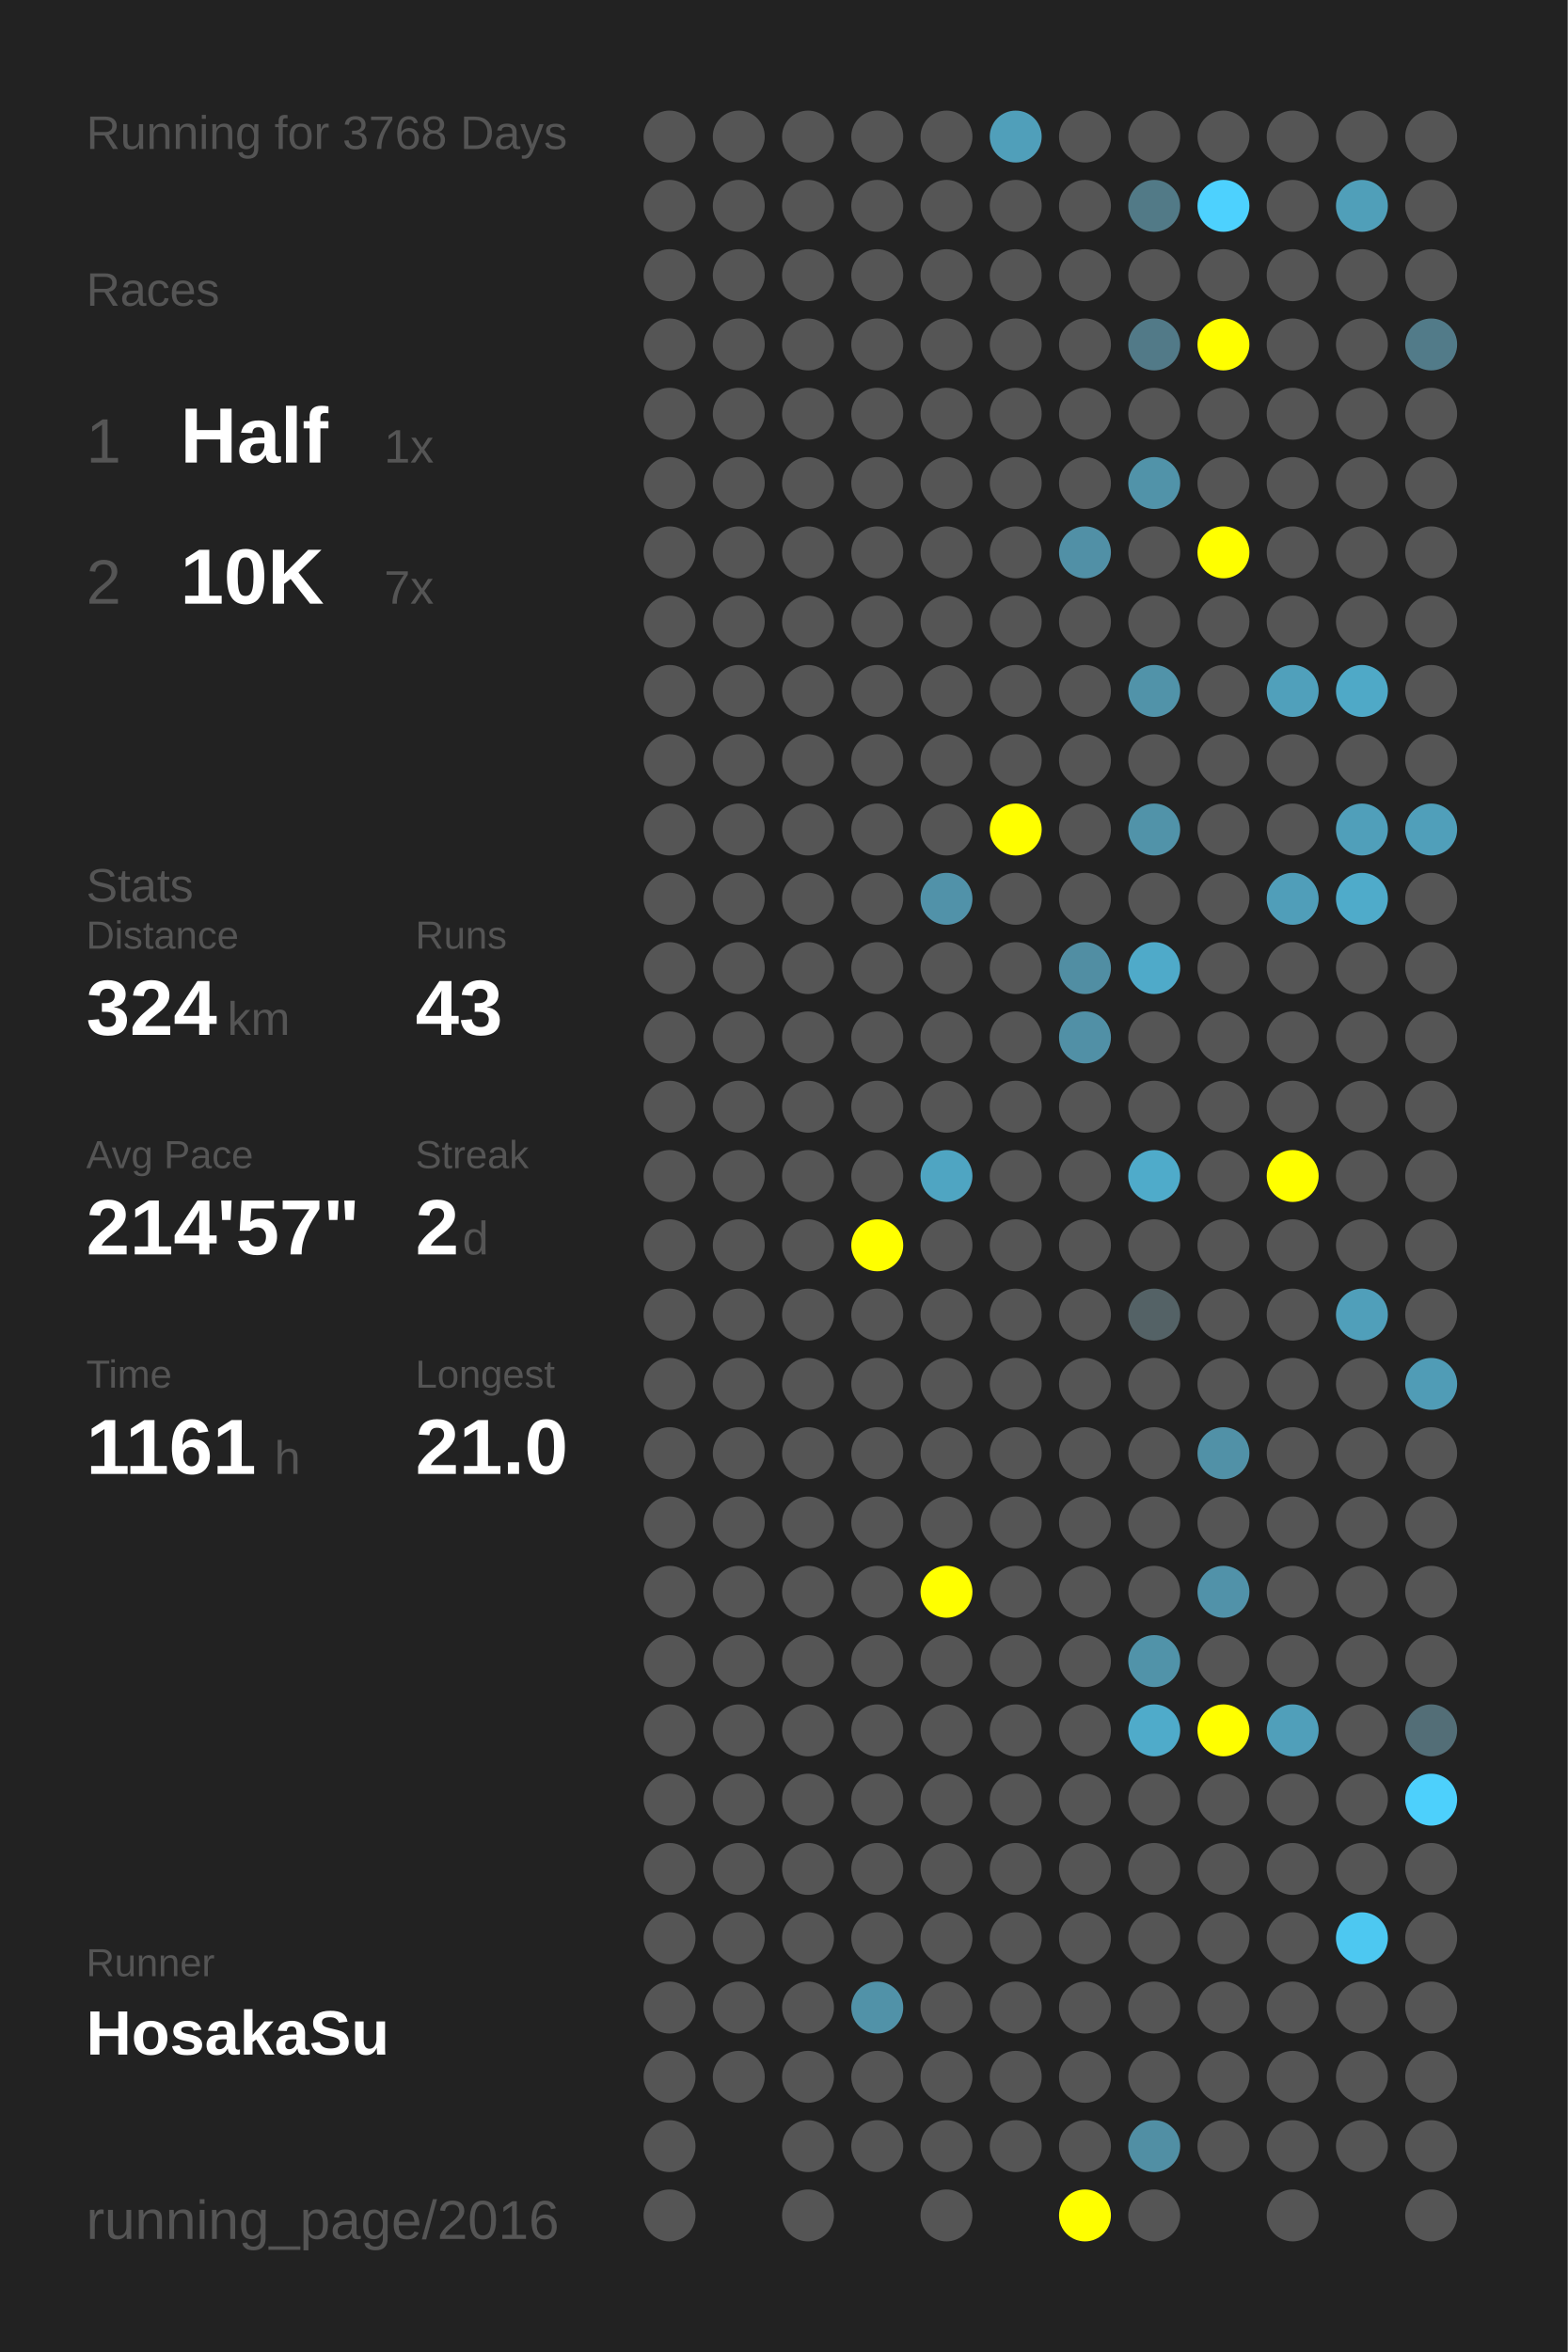
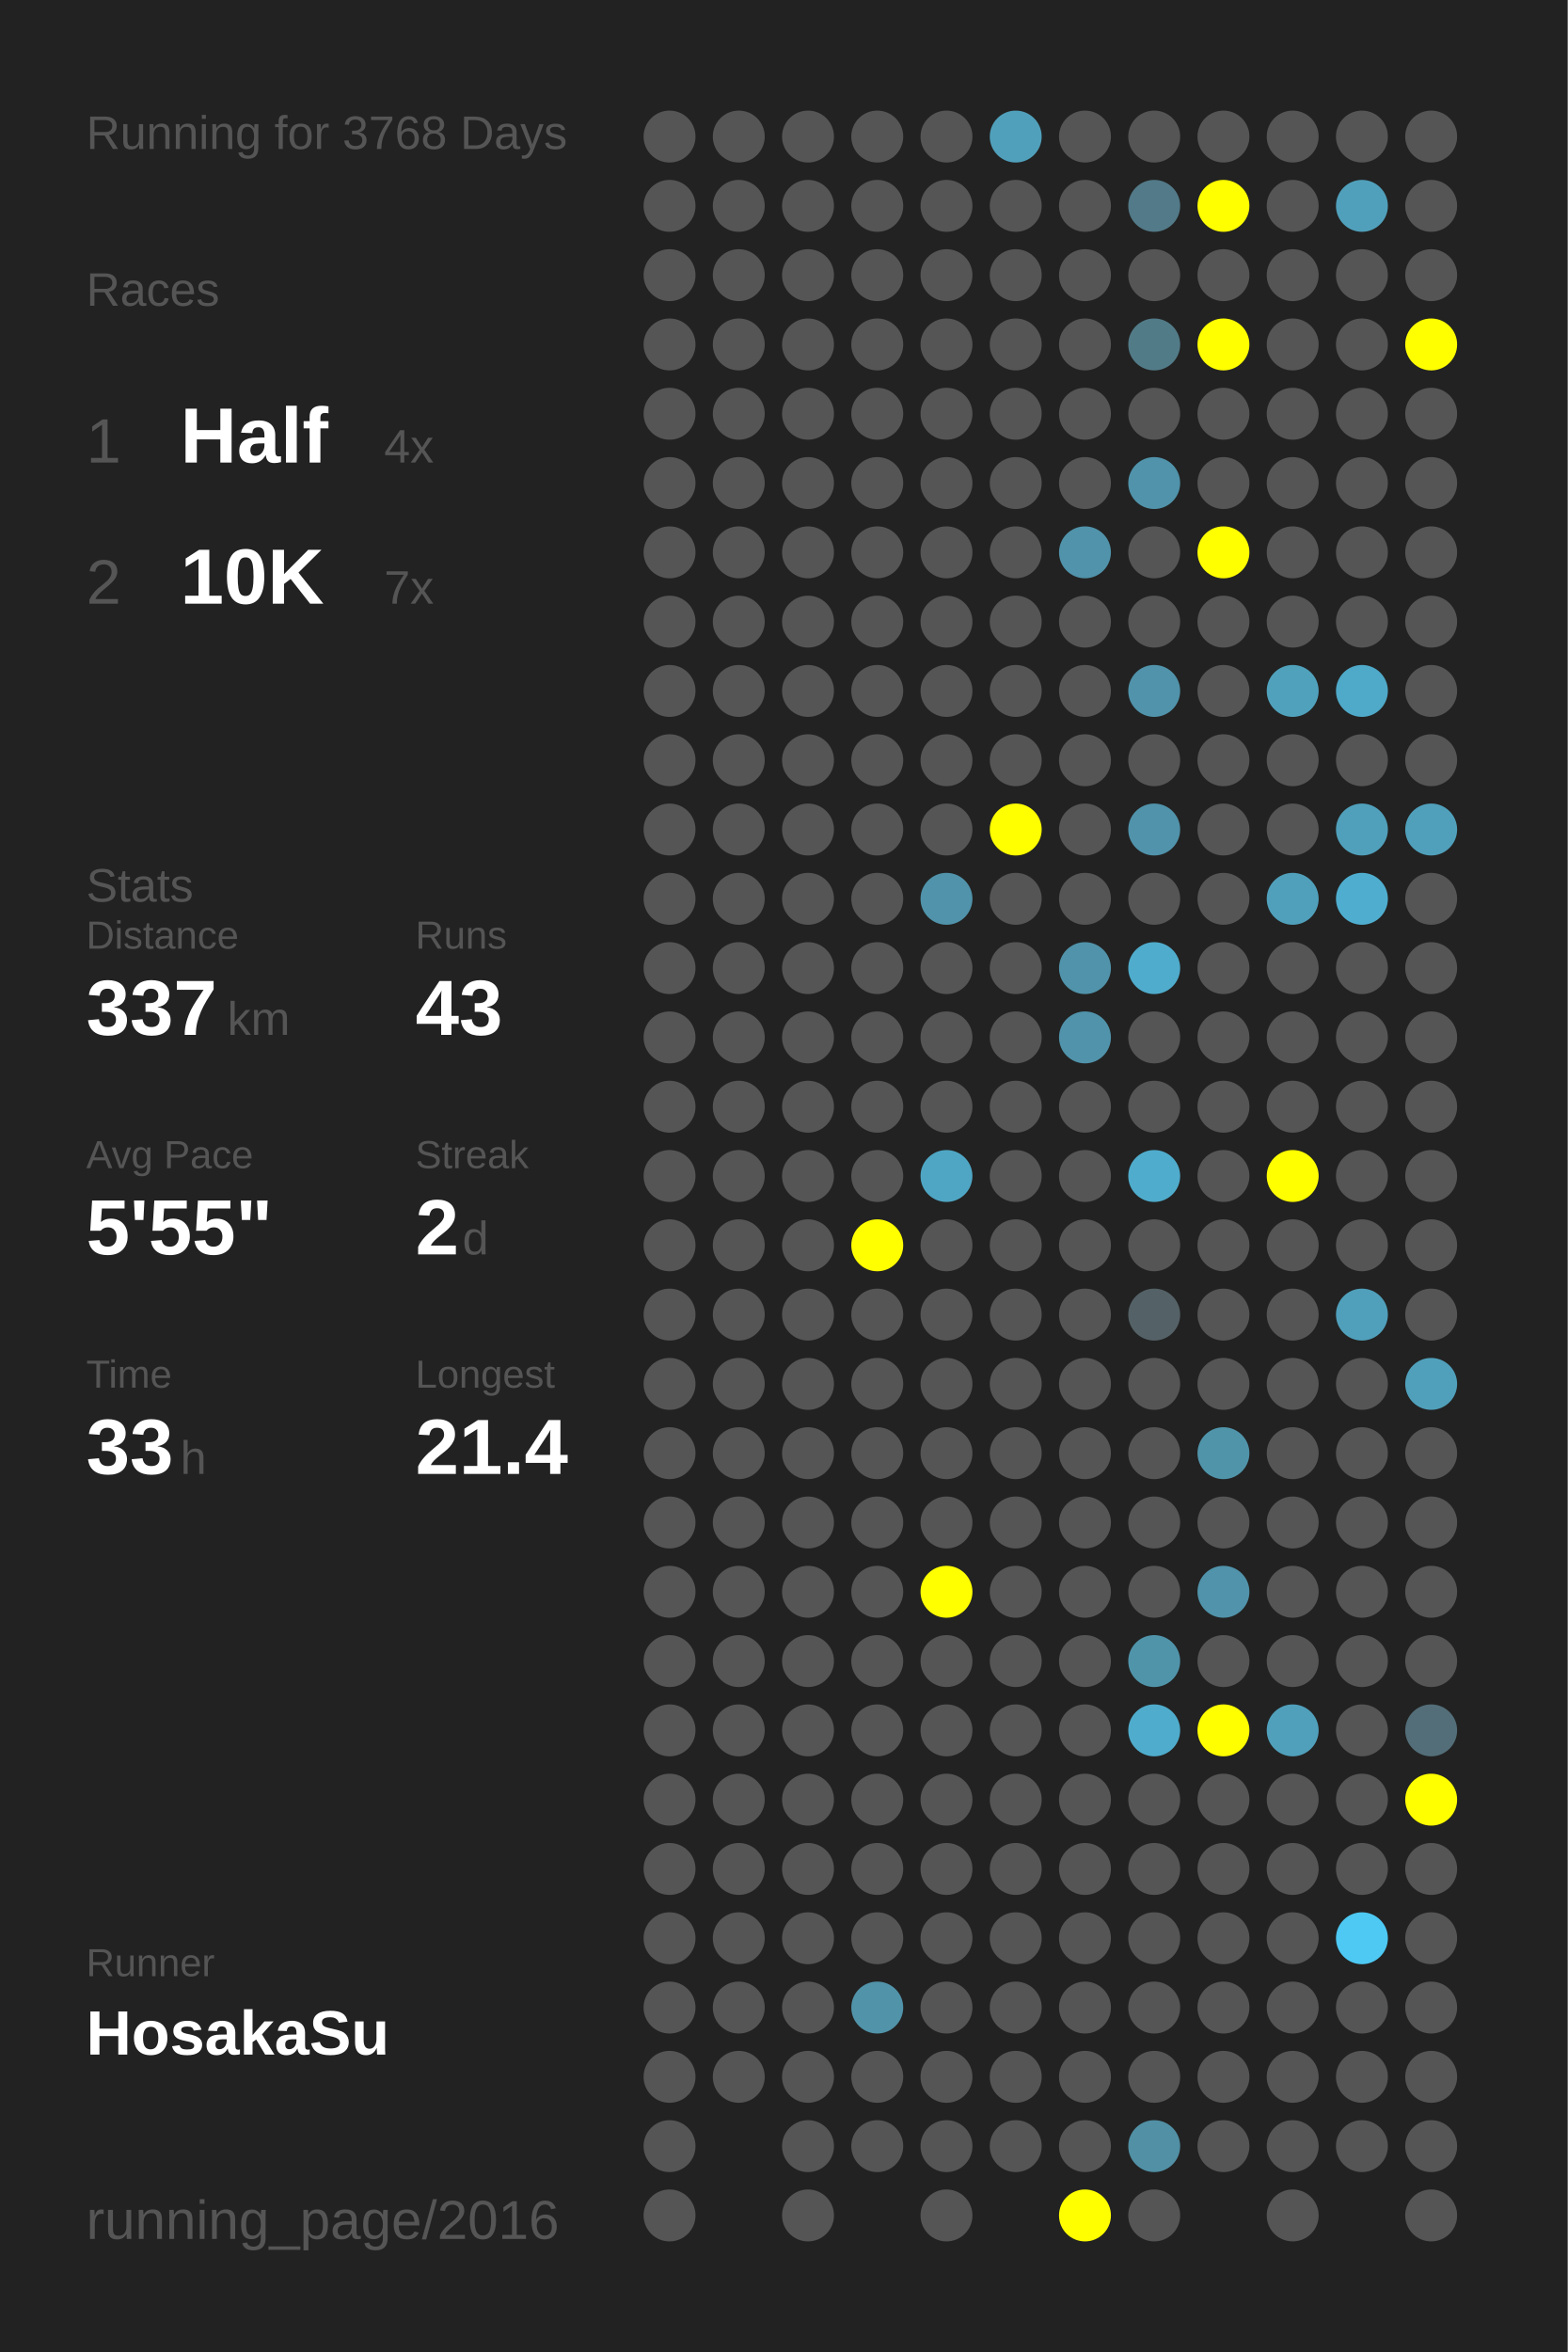
<svg xmlns="http://www.w3.org/2000/svg" baseProfile="full" height="300mm" version="1.1" viewBox="0,0,200,300" width="200mm">
  <defs />
  <rect fill="#222222" height="300" width="200" x="0" y="0" />
  <text fill="#555555" style="font-size:6px; font-family:Arial;" x="11" y="19">Running for 3768 Days</text>
  <text fill="#555555" style="font-size:6px; font-family:Arial;" x="11" y="39">Races</text>
  <text fill="#555555" style="font-size:8px; font-family:Arial;" x="11" y="59">1</text>
  <text fill="#FFFFFF" style="font-size:10px; font-family:Arial; font-weight:bold;" x="23" y="59">Half</text>
-   <text fill="#555555" style="font-size:6px; font-family:Arial;" x="49" y="59">1x</text>
+   <text fill="#555555" style="font-size:6px; font-family:Arial;" x="49" y="59">4x</text>
  <text fill="#555555" style="font-size:8px; font-family:Arial;" x="11" y="77">2</text>
  <text fill="#FFFFFF" style="font-size:10px; font-family:Arial; font-weight:bold;" x="23" y="77">10K</text>
  <text fill="#555555" style="font-size:6px; font-family:Arial;" x="49" y="77">7x</text>
  <text fill="#555555" style="font-size:6px; font-family:Arial;" x="11" y="115">Stats</text>
  <text fill="#555555" style="font-size:5px; font-family:Arial;" x="11" y="121">Distance</text>
-   <text fill="#FFFFFF" style="font-size:10px; font-family:Arial; font-weight:bold;" x="11" y="132">324</text>
+   <text fill="#FFFFFF" style="font-size:10px; font-family:Arial; font-weight:bold;" x="11" y="132">337</text>
  <text fill="#555555" style="font-size:6px; font-family:Arial;" x="29" y="132">km</text>
  <text fill="#555555" style="font-size:5px; font-family:Arial;" x="53" y="121">Runs</text>
  <text fill="#FFFFFF" style="font-size:10px; font-family:Arial; font-weight:bold;" x="53" y="132">43</text>
  <text fill="#555555" style="font-size:5px; font-family:Arial;" x="11" y="149">Avg Pace</text>
-   <text fill="#FFFFFF" style="font-size:10px; font-family:Arial; font-weight:bold;" x="11" y="160">214'57"</text>
+   <text fill="#FFFFFF" style="font-size:10px; font-family:Arial; font-weight:bold;" x="11" y="160">5'55"</text>
  <text fill="#555555" style="font-size:5px; font-family:Arial;" x="53" y="149">Streak</text>
  <text fill="#FFFFFF" style="font-size:10px; font-family:Arial; font-weight:bold;" x="53" y="160">2</text>
  <text fill="#555555" style="font-size:6px; font-family:Arial;" x="59" y="160">d</text>
  <text fill="#555555" style="font-size:5px; font-family:Arial;" x="11" y="177">Time</text>
-   <text fill="#FFFFFF" style="font-size:10px; font-family:Arial; font-weight:bold;" x="11" y="188">1161</text>
-   <text fill="#555555" style="font-size:6px; font-family:Arial;" x="35" y="188">h</text>
+   <text fill="#FFFFFF" style="font-size:10px; font-family:Arial; font-weight:bold;" x="11" y="188">33</text>
+   <text fill="#555555" style="font-size:6px; font-family:Arial;" x="23" y="188">h</text>
  <text fill="#555555" style="font-size:5px; font-family:Arial;" x="53" y="177">Longest</text>
-   <text fill="#FFFFFF" style="font-size:10px; font-family:Arial; font-weight:bold;" x="53" y="188">21.0</text>
+   <text fill="#FFFFFF" style="font-size:10px; font-family:Arial; font-weight:bold;" x="53" y="188">21.4</text>
  <text fill="#555555" style="font-size:5px; font-family:Arial;" x="11" y="252.065">Runner</text>
  <text fill="#FFFFFF" style="font-size:8px; font-family:Arial; font-weight:bold;" x="11" y="262.065">HosakaSu</text>
  <text fill="#555555" style="font-size:7px; font-family:Arial;" x="11" y="285.581">running_page/2016</text>
  <circle cx="85.417" cy="17.419" fill="#555555" r="3.312" />
  <circle cx="85.417" cy="26.258" fill="#555555" r="3.312" />
  <circle cx="85.417" cy="35.097" fill="#555555" r="3.312" />
  <circle cx="85.417" cy="43.935" fill="#555555" r="3.312" />
  <circle cx="85.417" cy="52.774" fill="#555555" r="3.312" />
  <circle cx="85.417" cy="61.613" fill="#555555" r="3.312" />
  <circle cx="85.417" cy="70.452" fill="#555555" r="3.312" />
  <circle cx="85.417" cy="79.29" fill="#555555" r="3.312" />
  <circle cx="85.417" cy="88.129" fill="#555555" r="3.312" />
  <circle cx="85.417" cy="96.968" fill="#555555" r="3.312" />
  <circle cx="85.417" cy="105.806" fill="#555555" r="3.312" />
  <circle cx="85.417" cy="114.645" fill="#555555" r="3.312" />
  <circle cx="85.417" cy="123.484" fill="#555555" r="3.312" />
  <circle cx="85.417" cy="132.323" fill="#555555" r="3.312" />
  <circle cx="85.417" cy="141.161" fill="#555555" r="3.312" />
  <circle cx="85.417" cy="150" fill="#555555" r="3.312" />
  <circle cx="85.417" cy="158.839" fill="#555555" r="3.312" />
  <circle cx="85.417" cy="167.677" fill="#555555" r="3.312" />
  <circle cx="85.417" cy="176.516" fill="#555555" r="3.312" />
  <circle cx="85.417" cy="185.355" fill="#555555" r="3.312" />
  <circle cx="85.417" cy="194.194" fill="#555555" r="3.312" />
  <circle cx="85.417" cy="203.032" fill="#555555" r="3.312" />
  <circle cx="85.417" cy="211.871" fill="#555555" r="3.312" />
  <circle cx="85.417" cy="220.71" fill="#555555" r="3.312" />
  <circle cx="85.417" cy="229.548" fill="#555555" r="3.312" />
  <circle cx="85.417" cy="238.387" fill="#555555" r="3.312" />
  <circle cx="85.417" cy="247.226" fill="#555555" r="3.312" />
  <circle cx="85.417" cy="256.065" fill="#555555" r="3.312" />
  <circle cx="85.417" cy="264.903" fill="#555555" r="3.312" />
  <circle cx="85.417" cy="273.742" fill="#555555" r="3.312" />
  <circle cx="85.417" cy="282.581" fill="#555555" r="3.312" />
  <circle cx="94.25" cy="17.419" fill="#555555" r="3.312" />
  <circle cx="94.25" cy="26.258" fill="#555555" r="3.312" />
  <circle cx="94.25" cy="35.097" fill="#555555" r="3.312" />
  <circle cx="94.25" cy="43.935" fill="#555555" r="3.312" />
  <circle cx="94.25" cy="52.774" fill="#555555" r="3.312" />
  <circle cx="94.25" cy="61.613" fill="#555555" r="3.312" />
  <circle cx="94.25" cy="70.452" fill="#555555" r="3.312" />
  <circle cx="94.25" cy="79.29" fill="#555555" r="3.312" />
  <circle cx="94.25" cy="88.129" fill="#555555" r="3.312" />
  <circle cx="94.25" cy="96.968" fill="#555555" r="3.312" />
  <circle cx="94.25" cy="105.806" fill="#555555" r="3.312" />
  <circle cx="94.25" cy="114.645" fill="#555555" r="3.312" />
  <circle cx="94.25" cy="123.484" fill="#555555" r="3.312" />
  <circle cx="94.25" cy="132.323" fill="#555555" r="3.312" />
  <circle cx="94.25" cy="141.161" fill="#555555" r="3.312" />
  <circle cx="94.25" cy="150" fill="#555555" r="3.312" />
  <circle cx="94.25" cy="158.839" fill="#555555" r="3.312" />
  <circle cx="94.25" cy="167.677" fill="#555555" r="3.312" />
  <circle cx="94.25" cy="176.516" fill="#555555" r="3.312" />
  <circle cx="94.25" cy="185.355" fill="#555555" r="3.312" />
  <circle cx="94.25" cy="194.194" fill="#555555" r="3.312" />
  <circle cx="94.25" cy="203.032" fill="#555555" r="3.312" />
  <circle cx="94.25" cy="211.871" fill="#555555" r="3.312" />
  <circle cx="94.25" cy="220.71" fill="#555555" r="3.312" />
  <circle cx="94.25" cy="229.548" fill="#555555" r="3.312" />
  <circle cx="94.25" cy="238.387" fill="#555555" r="3.312" />
  <circle cx="94.25" cy="247.226" fill="#555555" r="3.312" />
  <circle cx="94.25" cy="256.065" fill="#555555" r="3.312" />
  <circle cx="94.25" cy="264.903" fill="#555555" r="3.312" />
  <circle cx="103.083" cy="17.419" fill="#555555" r="3.312" />
  <circle cx="103.083" cy="26.258" fill="#555555" r="3.312" />
  <circle cx="103.083" cy="35.097" fill="#555555" r="3.312" />
  <circle cx="103.083" cy="43.935" fill="#555555" r="3.312" />
  <circle cx="103.083" cy="52.774" fill="#555555" r="3.312" />
  <circle cx="103.083" cy="61.613" fill="#555555" r="3.312" />
  <circle cx="103.083" cy="70.452" fill="#555555" r="3.312" />
  <circle cx="103.083" cy="79.29" fill="#555555" r="3.312" />
  <circle cx="103.083" cy="88.129" fill="#555555" r="3.312" />
  <circle cx="103.083" cy="96.968" fill="#555555" r="3.312" />
  <circle cx="103.083" cy="105.806" fill="#555555" r="3.312" />
  <circle cx="103.083" cy="114.645" fill="#555555" r="3.312" />
  <circle cx="103.083" cy="123.484" fill="#555555" r="3.312" />
  <circle cx="103.083" cy="132.323" fill="#555555" r="3.312" />
  <circle cx="103.083" cy="141.161" fill="#555555" r="3.312" />
  <circle cx="103.083" cy="150" fill="#555555" r="3.312" />
  <circle cx="103.083" cy="158.839" fill="#555555" r="3.312" />
  <circle cx="103.083" cy="167.677" fill="#555555" r="3.312" />
  <circle cx="103.083" cy="176.516" fill="#555555" r="3.312" />
  <circle cx="103.083" cy="185.355" fill="#555555" r="3.312" />
  <circle cx="103.083" cy="194.194" fill="#555555" r="3.312" />
  <circle cx="103.083" cy="203.032" fill="#555555" r="3.312" />
  <circle cx="103.083" cy="211.871" fill="#555555" r="3.312" />
  <circle cx="103.083" cy="220.71" fill="#555555" r="3.312" />
  <circle cx="103.083" cy="229.548" fill="#555555" r="3.312" />
  <circle cx="103.083" cy="238.387" fill="#555555" r="3.312" />
  <circle cx="103.083" cy="247.226" fill="#555555" r="3.312" />
  <circle cx="103.083" cy="256.065" fill="#555555" r="3.312" />
  <circle cx="103.083" cy="264.903" fill="#555555" r="3.312" />
  <circle cx="103.083" cy="273.742" fill="#555555" r="3.312" />
  <circle cx="103.083" cy="282.581" fill="#555555" r="3.312" />
  <circle cx="111.917" cy="17.419" fill="#555555" r="3.312" />
  <circle cx="111.917" cy="26.258" fill="#555555" r="3.312" />
  <circle cx="111.917" cy="35.097" fill="#555555" r="3.312" />
  <circle cx="111.917" cy="43.935" fill="#555555" r="3.312" />
  <circle cx="111.917" cy="52.774" fill="#555555" r="3.312" />
  <circle cx="111.917" cy="61.613" fill="#555555" r="3.312" />
  <circle cx="111.917" cy="70.452" fill="#555555" r="3.312" />
  <circle cx="111.917" cy="79.29" fill="#555555" r="3.312" />
  <circle cx="111.917" cy="88.129" fill="#555555" r="3.312" />
  <circle cx="111.917" cy="96.968" fill="#555555" r="3.312" />
  <circle cx="111.917" cy="105.806" fill="#555555" r="3.312" />
  <circle cx="111.917" cy="114.645" fill="#555555" r="3.312" />
  <circle cx="111.917" cy="123.484" fill="#555555" r="3.312" />
  <circle cx="111.917" cy="132.323" fill="#555555" r="3.312" />
  <circle cx="111.917" cy="141.161" fill="#555555" r="3.312" />
  <circle cx="111.917" cy="150" fill="#555555" r="3.312" />
  <circle cx="111.917" cy="158.839" fill="#FFFF00" r="3.312" />
  <circle cx="111.917" cy="167.677" fill="#555555" r="3.312" />
  <circle cx="111.917" cy="176.516" fill="#555555" r="3.312" />
  <circle cx="111.917" cy="185.355" fill="#555555" r="3.312" />
  <circle cx="111.917" cy="194.194" fill="#555555" r="3.312" />
  <circle cx="111.917" cy="203.032" fill="#555555" r="3.312" />
  <circle cx="111.917" cy="211.871" fill="#555555" r="3.312" />
  <circle cx="111.917" cy="220.71" fill="#555555" r="3.312" />
  <circle cx="111.917" cy="229.548" fill="#555555" r="3.312" />
  <circle cx="111.917" cy="238.387" fill="#555555" r="3.312" />
  <circle cx="111.917" cy="247.226" fill="#555555" r="3.312" />
-   <circle cx="111.917" cy="256.065" fill="#5192a8" r="3.312" />
+   <circle cx="111.917" cy="256.065" fill="#5193a9" r="3.312" />
  <circle cx="111.917" cy="264.903" fill="#555555" r="3.312" />
  <circle cx="111.917" cy="273.742" fill="#555555" r="3.312" />
  <circle cx="120.75" cy="17.419" fill="#555555" r="3.312" />
  <circle cx="120.75" cy="26.258" fill="#555555" r="3.312" />
  <circle cx="120.75" cy="35.097" fill="#555555" r="3.312" />
  <circle cx="120.75" cy="43.935" fill="#555555" r="3.312" />
  <circle cx="120.75" cy="52.774" fill="#555555" r="3.312" />
  <circle cx="120.75" cy="61.613" fill="#555555" r="3.312" />
  <circle cx="120.75" cy="70.452" fill="#555555" r="3.312" />
  <circle cx="120.75" cy="79.29" fill="#555555" r="3.312" />
  <circle cx="120.75" cy="88.129" fill="#555555" r="3.312" />
  <circle cx="120.75" cy="96.968" fill="#555555" r="3.312" />
  <circle cx="120.75" cy="105.806" fill="#555555" r="3.312" />
-   <circle cx="120.75" cy="114.645" fill="#5192a9" r="3.312" />
+   <circle cx="120.75" cy="114.645" fill="#5093aa" r="3.312" />
  <circle cx="120.75" cy="123.484" fill="#555555" r="3.312" />
  <circle cx="120.75" cy="132.323" fill="#555555" r="3.312" />
  <circle cx="120.75" cy="141.161" fill="#555555" r="3.312" />
-   <circle cx="120.75" cy="150" fill="#4fa5c2" r="3.312" />
+   <circle cx="120.75" cy="150" fill="#4fa6c4" r="3.312" />
  <circle cx="120.75" cy="158.839" fill="#555555" r="3.312" />
  <circle cx="120.75" cy="167.677" fill="#555555" r="3.312" />
  <circle cx="120.75" cy="176.516" fill="#555555" r="3.312" />
  <circle cx="120.75" cy="185.355" fill="#555555" r="3.312" />
  <circle cx="120.75" cy="194.194" fill="#555555" r="3.312" />
  <circle cx="120.75" cy="203.032" fill="#FFFF00" r="3.312" />
  <circle cx="120.75" cy="211.871" fill="#555555" r="3.312" />
  <circle cx="120.75" cy="220.71" fill="#555555" r="3.312" />
  <circle cx="120.75" cy="229.548" fill="#555555" r="3.312" />
  <circle cx="120.75" cy="238.387" fill="#555555" r="3.312" />
  <circle cx="120.75" cy="247.226" fill="#555555" r="3.312" />
  <circle cx="120.75" cy="256.065" fill="#555555" r="3.312" />
  <circle cx="120.75" cy="264.903" fill="#555555" r="3.312" />
  <circle cx="120.75" cy="273.742" fill="#555555" r="3.312" />
  <circle cx="120.75" cy="282.581" fill="#555555" r="3.312" />
-   <circle cx="129.583" cy="17.419" fill="#509fba" r="3.312" />
+   <circle cx="129.583" cy="17.419" fill="#50a0bb" r="3.312" />
  <circle cx="129.583" cy="26.258" fill="#555555" r="3.312" />
  <circle cx="129.583" cy="35.097" fill="#555555" r="3.312" />
  <circle cx="129.583" cy="43.935" fill="#555555" r="3.312" />
  <circle cx="129.583" cy="52.774" fill="#555555" r="3.312" />
  <circle cx="129.583" cy="61.613" fill="#555555" r="3.312" />
  <circle cx="129.583" cy="70.452" fill="#555555" r="3.312" />
  <circle cx="129.583" cy="79.29" fill="#555555" r="3.312" />
  <circle cx="129.583" cy="88.129" fill="#555555" r="3.312" />
  <circle cx="129.583" cy="96.968" fill="#555555" r="3.312" />
  <circle cx="129.583" cy="105.806" fill="#FFFF00" r="3.312" />
  <circle cx="129.583" cy="114.645" fill="#555555" r="3.312" />
  <circle cx="129.583" cy="123.484" fill="#555555" r="3.312" />
  <circle cx="129.583" cy="132.323" fill="#555555" r="3.312" />
  <circle cx="129.583" cy="141.161" fill="#555555" r="3.312" />
  <circle cx="129.583" cy="150" fill="#555555" r="3.312" />
  <circle cx="129.583" cy="158.839" fill="#555555" r="3.312" />
  <circle cx="129.583" cy="167.677" fill="#555555" r="3.312" />
  <circle cx="129.583" cy="176.516" fill="#555555" r="3.312" />
  <circle cx="129.583" cy="185.355" fill="#555555" r="3.312" />
  <circle cx="129.583" cy="194.194" fill="#555555" r="3.312" />
  <circle cx="129.583" cy="203.032" fill="#555555" r="3.312" />
  <circle cx="129.583" cy="211.871" fill="#555555" r="3.312" />
  <circle cx="129.583" cy="220.71" fill="#555555" r="3.312" />
  <circle cx="129.583" cy="229.548" fill="#555555" r="3.312" />
  <circle cx="129.583" cy="238.387" fill="#555555" r="3.312" />
  <circle cx="129.583" cy="247.226" fill="#555555" r="3.312" />
  <circle cx="129.583" cy="256.065" fill="#555555" r="3.312" />
  <circle cx="129.583" cy="264.903" fill="#555555" r="3.312" />
  <circle cx="129.583" cy="273.742" fill="#555555" r="3.312" />
  <circle cx="138.417" cy="17.419" fill="#555555" r="3.312" />
  <circle cx="138.417" cy="26.258" fill="#555555" r="3.312" />
  <circle cx="138.417" cy="35.097" fill="#555555" r="3.312" />
  <circle cx="138.417" cy="43.935" fill="#555555" r="3.312" />
  <circle cx="138.417" cy="52.774" fill="#555555" r="3.312" />
  <circle cx="138.417" cy="61.613" fill="#555555" r="3.312" />
-   <circle cx="138.417" cy="70.452" fill="#5190a6" r="3.312" />
+   <circle cx="138.417" cy="70.452" fill="#5093aa" r="3.312" />
  <circle cx="138.417" cy="79.29" fill="#555555" r="3.312" />
  <circle cx="138.417" cy="88.129" fill="#555555" r="3.312" />
  <circle cx="138.417" cy="96.968" fill="#555555" r="3.312" />
  <circle cx="138.417" cy="105.806" fill="#555555" r="3.312" />
  <circle cx="138.417" cy="114.645" fill="#555555" r="3.312" />
-   <circle cx="138.417" cy="123.484" fill="#518ea3" r="3.312" />
-   <circle cx="138.417" cy="132.323" fill="#5190a6" r="3.312" />
+   <circle cx="138.417" cy="123.484" fill="#5093aa" r="3.312" />
+   <circle cx="138.417" cy="132.323" fill="#5093aa" r="3.312" />
  <circle cx="138.417" cy="141.161" fill="#555555" r="3.312" />
  <circle cx="138.417" cy="150" fill="#555555" r="3.312" />
  <circle cx="138.417" cy="158.839" fill="#555555" r="3.312" />
  <circle cx="138.417" cy="167.677" fill="#555555" r="3.312" />
  <circle cx="138.417" cy="176.516" fill="#555555" r="3.312" />
  <circle cx="138.417" cy="185.355" fill="#555555" r="3.312" />
  <circle cx="138.417" cy="194.194" fill="#555555" r="3.312" />
  <circle cx="138.417" cy="203.032" fill="#555555" r="3.312" />
  <circle cx="138.417" cy="211.871" fill="#555555" r="3.312" />
  <circle cx="138.417" cy="220.71" fill="#555555" r="3.312" />
  <circle cx="138.417" cy="229.548" fill="#555555" r="3.312" />
  <circle cx="138.417" cy="238.387" fill="#555555" r="3.312" />
  <circle cx="138.417" cy="247.226" fill="#555555" r="3.312" />
  <circle cx="138.417" cy="256.065" fill="#555555" r="3.312" />
  <circle cx="138.417" cy="264.903" fill="#555555" r="3.312" />
  <circle cx="138.417" cy="273.742" fill="#555555" r="3.312" />
  <circle cx="138.417" cy="282.581" fill="#FFFF00" r="3.312" />
  <circle cx="147.25" cy="17.419" fill="#555555" r="3.312" />
-   <circle cx="147.25" cy="26.258" fill="#527a87" r="3.312" />
+   <circle cx="147.25" cy="26.258" fill="#527a88" r="3.312" />
  <circle cx="147.25" cy="35.097" fill="#555555" r="3.312" />
-   <circle cx="147.25" cy="43.935" fill="#527a88" r="3.312" />
+   <circle cx="147.25" cy="43.935" fill="#527b88" r="3.312" />
  <circle cx="147.25" cy="52.774" fill="#555555" r="3.312" />
-   <circle cx="147.25" cy="61.613" fill="#5193a9" r="3.312" />
+   <circle cx="147.25" cy="61.613" fill="#5093aa" r="3.312" />
  <circle cx="147.25" cy="70.452" fill="#555555" r="3.312" />
  <circle cx="147.25" cy="79.29" fill="#555555" r="3.312" />
-   <circle cx="147.25" cy="88.129" fill="#5193a9" r="3.312" />
+   <circle cx="147.25" cy="88.129" fill="#5093aa" r="3.312" />
  <circle cx="147.25" cy="96.968" fill="#555555" r="3.312" />
-   <circle cx="147.25" cy="105.806" fill="#5193a9" r="3.312" />
+   <circle cx="147.25" cy="105.806" fill="#5093aa" r="3.312" />
  <circle cx="147.25" cy="114.645" fill="#555555" r="3.312" />
-   <circle cx="147.25" cy="123.484" fill="#4faac9" r="3.312" />
+   <circle cx="147.25" cy="123.484" fill="#4faccc" r="3.312" />
  <circle cx="147.25" cy="132.323" fill="#555555" r="3.312" />
  <circle cx="147.25" cy="141.161" fill="#555555" r="3.312" />
-   <circle cx="147.25" cy="150" fill="#4fabca" r="3.312" />
+   <circle cx="147.25" cy="150" fill="#4faccc" r="3.312" />
  <circle cx="147.25" cy="158.839" fill="#555555" r="3.312" />
-   <circle cx="147.25" cy="167.677" fill="#546266" r="3.312" />
+   <circle cx="147.25" cy="167.677" fill="#546267" r="3.312" />
  <circle cx="147.25" cy="176.516" fill="#555555" r="3.312" />
  <circle cx="147.25" cy="185.355" fill="#555555" r="3.312" />
  <circle cx="147.25" cy="194.194" fill="#555555" r="3.312" />
  <circle cx="147.25" cy="203.032" fill="#555555" r="3.312" />
-   <circle cx="147.25" cy="211.871" fill="#5193a9" r="3.312" />
-   <circle cx="147.25" cy="220.71" fill="#4fabca" r="3.312" />
+   <circle cx="147.25" cy="211.871" fill="#5094aa" r="3.312" />
+   <circle cx="147.25" cy="220.71" fill="#4faccc" r="3.312" />
  <circle cx="147.25" cy="229.548" fill="#555555" r="3.312" />
  <circle cx="147.25" cy="238.387" fill="#555555" r="3.312" />
  <circle cx="147.25" cy="247.226" fill="#555555" r="3.312" />
  <circle cx="147.25" cy="256.065" fill="#555555" r="3.312" />
  <circle cx="147.25" cy="264.903" fill="#555555" r="3.312" />
-   <circle cx="147.25" cy="273.742" fill="#518fa4" r="3.312" />
+   <circle cx="147.25" cy="273.742" fill="#5190a5" r="3.312" />
  <circle cx="147.25" cy="282.581" fill="#555555" r="3.312" />
  <circle cx="156.083" cy="17.419" fill="#555555" r="3.312" />
-   <circle cx="156.083" cy="26.258" fill="#4dd1fe" r="3.312" />
+   <circle cx="156.083" cy="26.258" fill="#FFFF00" r="3.312" />
  <circle cx="156.083" cy="35.097" fill="#555555" r="3.312" />
  <circle cx="156.083" cy="43.935" fill="#FFFF00" r="3.312" />
  <circle cx="156.083" cy="52.774" fill="#555555" r="3.312" />
  <circle cx="156.083" cy="61.613" fill="#555555" r="3.312" />
  <circle cx="156.083" cy="70.452" fill="#FFFF00" r="3.312" />
  <circle cx="156.083" cy="79.29" fill="#555555" r="3.312" />
  <circle cx="156.083" cy="88.129" fill="#555555" r="3.312" />
  <circle cx="156.083" cy="96.968" fill="#555555" r="3.312" />
  <circle cx="156.083" cy="105.806" fill="#555555" r="3.312" />
  <circle cx="156.083" cy="114.645" fill="#555555" r="3.312" />
  <circle cx="156.083" cy="123.484" fill="#555555" r="3.312" />
  <circle cx="156.083" cy="132.323" fill="#555555" r="3.312" />
  <circle cx="156.083" cy="141.161" fill="#555555" r="3.312" />
  <circle cx="156.083" cy="150" fill="#555555" r="3.312" />
  <circle cx="156.083" cy="158.839" fill="#555555" r="3.312" />
  <circle cx="156.083" cy="167.677" fill="#555555" r="3.312" />
  <circle cx="156.083" cy="176.516" fill="#555555" r="3.312" />
-   <circle cx="156.083" cy="185.355" fill="#5191a7" r="3.312" />
+   <circle cx="156.083" cy="185.355" fill="#5094aa" r="3.312" />
  <circle cx="156.083" cy="194.194" fill="#555555" r="3.312" />
-   <circle cx="156.083" cy="203.032" fill="#5192a9" r="3.312" />
+   <circle cx="156.083" cy="203.032" fill="#5093aa" r="3.312" />
  <circle cx="156.083" cy="211.871" fill="#555555" r="3.312" />
  <circle cx="156.083" cy="220.71" fill="#FFFF00" r="3.312" />
  <circle cx="156.083" cy="229.548" fill="#555555" r="3.312" />
  <circle cx="156.083" cy="238.387" fill="#555555" r="3.312" />
  <circle cx="156.083" cy="247.226" fill="#555555" r="3.312" />
  <circle cx="156.083" cy="256.065" fill="#555555" r="3.312" />
  <circle cx="156.083" cy="264.903" fill="#555555" r="3.312" />
  <circle cx="156.083" cy="273.742" fill="#555555" r="3.312" />
  <circle cx="164.917" cy="17.419" fill="#555555" r="3.312" />
  <circle cx="164.917" cy="26.258" fill="#555555" r="3.312" />
  <circle cx="164.917" cy="35.097" fill="#555555" r="3.312" />
  <circle cx="164.917" cy="43.935" fill="#555555" r="3.312" />
  <circle cx="164.917" cy="52.774" fill="#555555" r="3.312" />
  <circle cx="164.917" cy="61.613" fill="#555555" r="3.312" />
  <circle cx="164.917" cy="70.452" fill="#555555" r="3.312" />
  <circle cx="164.917" cy="79.29" fill="#555555" r="3.312" />
-   <circle cx="164.917" cy="88.129" fill="#50a0bb" r="3.312" />
+   <circle cx="164.917" cy="88.129" fill="#50a1bc" r="3.312" />
  <circle cx="164.917" cy="96.968" fill="#555555" r="3.312" />
  <circle cx="164.917" cy="105.806" fill="#555555" r="3.312" />
-   <circle cx="164.917" cy="114.645" fill="#509eb9" r="3.312" />
+   <circle cx="164.917" cy="114.645" fill="#50a0bb" r="3.312" />
  <circle cx="164.917" cy="123.484" fill="#555555" r="3.312" />
  <circle cx="164.917" cy="132.323" fill="#555555" r="3.312" />
  <circle cx="164.917" cy="141.161" fill="#555555" r="3.312" />
  <circle cx="164.917" cy="150" fill="#FFFF00" r="3.312" />
  <circle cx="164.917" cy="158.839" fill="#555555" r="3.312" />
  <circle cx="164.917" cy="167.677" fill="#555555" r="3.312" />
  <circle cx="164.917" cy="176.516" fill="#555555" r="3.312" />
  <circle cx="164.917" cy="185.355" fill="#555555" r="3.312" />
  <circle cx="164.917" cy="194.194" fill="#555555" r="3.312" />
  <circle cx="164.917" cy="203.032" fill="#555555" r="3.312" />
  <circle cx="164.917" cy="211.871" fill="#555555" r="3.312" />
-   <circle cx="164.917" cy="220.71" fill="#509fba" r="3.312" />
+   <circle cx="164.917" cy="220.71" fill="#50a0bb" r="3.312" />
  <circle cx="164.917" cy="229.548" fill="#555555" r="3.312" />
  <circle cx="164.917" cy="238.387" fill="#555555" r="3.312" />
  <circle cx="164.917" cy="247.226" fill="#555555" r="3.312" />
  <circle cx="164.917" cy="256.065" fill="#555555" r="3.312" />
  <circle cx="164.917" cy="264.903" fill="#555555" r="3.312" />
  <circle cx="164.917" cy="273.742" fill="#555555" r="3.312" />
  <circle cx="164.917" cy="282.581" fill="#555555" r="3.312" />
  <circle cx="173.75" cy="17.419" fill="#555555" r="3.312" />
-   <circle cx="173.75" cy="26.258" fill="#509fb9" r="3.312" />
+   <circle cx="173.75" cy="26.258" fill="#50a0bb" r="3.312" />
  <circle cx="173.75" cy="35.097" fill="#555555" r="3.312" />
  <circle cx="173.75" cy="43.935" fill="#555555" r="3.312" />
  <circle cx="173.75" cy="52.774" fill="#555555" r="3.312" />
  <circle cx="173.75" cy="61.613" fill="#555555" r="3.312" />
  <circle cx="173.75" cy="70.452" fill="#555555" r="3.312" />
  <circle cx="173.75" cy="79.29" fill="#555555" r="3.312" />
-   <circle cx="173.75" cy="88.129" fill="#4fa9c7" r="3.312" />
+   <circle cx="173.75" cy="88.129" fill="#4fa9c8" r="3.312" />
  <circle cx="173.75" cy="96.968" fill="#555555" r="3.312" />
-   <circle cx="173.75" cy="105.806" fill="#509fba" r="3.312" />
-   <circle cx="173.75" cy="114.645" fill="#4fabca" r="3.312" />
+   <circle cx="173.75" cy="105.806" fill="#50a0bb" r="3.312" />
+   <circle cx="173.75" cy="114.645" fill="#4faecf" r="3.312" />
  <circle cx="173.75" cy="123.484" fill="#555555" r="3.312" />
  <circle cx="173.75" cy="132.323" fill="#555555" r="3.312" />
  <circle cx="173.75" cy="141.161" fill="#555555" r="3.312" />
  <circle cx="173.75" cy="150" fill="#555555" r="3.312" />
  <circle cx="173.75" cy="158.839" fill="#555555" r="3.312" />
-   <circle cx="173.75" cy="167.677" fill="#509fba" r="3.312" />
+   <circle cx="173.75" cy="167.677" fill="#50a0bb" r="3.312" />
  <circle cx="173.75" cy="176.516" fill="#555555" r="3.312" />
  <circle cx="173.75" cy="185.355" fill="#555555" r="3.312" />
  <circle cx="173.75" cy="194.194" fill="#555555" r="3.312" />
  <circle cx="173.75" cy="203.032" fill="#555555" r="3.312" />
  <circle cx="173.75" cy="211.871" fill="#555555" r="3.312" />
  <circle cx="173.75" cy="220.71" fill="#555555" r="3.312" />
  <circle cx="173.75" cy="229.548" fill="#555555" r="3.312" />
  <circle cx="173.75" cy="238.387" fill="#555555" r="3.312" />
-   <circle cx="173.75" cy="247.226" fill="#4dc8f1" r="3.312" />
+   <circle cx="173.75" cy="247.226" fill="#4dc9f3" r="3.312" />
  <circle cx="173.75" cy="256.065" fill="#555555" r="3.312" />
  <circle cx="173.75" cy="264.903" fill="#555555" r="3.312" />
  <circle cx="173.75" cy="273.742" fill="#555555" r="3.312" />
  <circle cx="182.583" cy="17.419" fill="#555555" r="3.312" />
  <circle cx="182.583" cy="26.258" fill="#555555" r="3.312" />
  <circle cx="182.583" cy="35.097" fill="#555555" r="3.312" />
-   <circle cx="182.583" cy="43.935" fill="#527b89" r="3.312" />
+   <circle cx="182.583" cy="43.935" fill="#FFFF00" r="3.312" />
  <circle cx="182.583" cy="52.774" fill="#555555" r="3.312" />
  <circle cx="182.583" cy="61.613" fill="#555555" r="3.312" />
  <circle cx="182.583" cy="70.452" fill="#555555" r="3.312" />
  <circle cx="182.583" cy="79.29" fill="#555555" r="3.312" />
  <circle cx="182.583" cy="88.129" fill="#555555" r="3.312" />
  <circle cx="182.583" cy="96.968" fill="#555555" r="3.312" />
-   <circle cx="182.583" cy="105.806" fill="#509fba" r="3.312" />
+   <circle cx="182.583" cy="105.806" fill="#50a0bb" r="3.312" />
  <circle cx="182.583" cy="114.645" fill="#555555" r="3.312" />
  <circle cx="182.583" cy="123.484" fill="#555555" r="3.312" />
  <circle cx="182.583" cy="132.323" fill="#555555" r="3.312" />
  <circle cx="182.583" cy="141.161" fill="#555555" r="3.312" />
  <circle cx="182.583" cy="150" fill="#555555" r="3.312" />
  <circle cx="182.583" cy="158.839" fill="#555555" r="3.312" />
  <circle cx="182.583" cy="167.677" fill="#555555" r="3.312" />
-   <circle cx="182.583" cy="176.516" fill="#509cb6" r="3.312" />
+   <circle cx="182.583" cy="176.516" fill="#50a0bb" r="3.312" />
  <circle cx="182.583" cy="185.355" fill="#555555" r="3.312" />
  <circle cx="182.583" cy="194.194" fill="#555555" r="3.312" />
  <circle cx="182.583" cy="203.032" fill="#555555" r="3.312" />
  <circle cx="182.583" cy="211.871" fill="#555555" r="3.312" />
-   <circle cx="182.583" cy="220.71" fill="#536e77" r="3.312" />
-   <circle cx="182.583" cy="229.548" fill="#4dd0fc" r="3.312" />
+   <circle cx="182.583" cy="220.71" fill="#536e78" r="3.312" />
+   <circle cx="182.583" cy="229.548" fill="#FFFF00" r="3.312" />
  <circle cx="182.583" cy="238.387" fill="#555555" r="3.312" />
  <circle cx="182.583" cy="247.226" fill="#555555" r="3.312" />
  <circle cx="182.583" cy="256.065" fill="#555555" r="3.312" />
  <circle cx="182.583" cy="264.903" fill="#555555" r="3.312" />
  <circle cx="182.583" cy="273.742" fill="#555555" r="3.312" />
  <circle cx="182.583" cy="282.581" fill="#555555" r="3.312" />
</svg>
